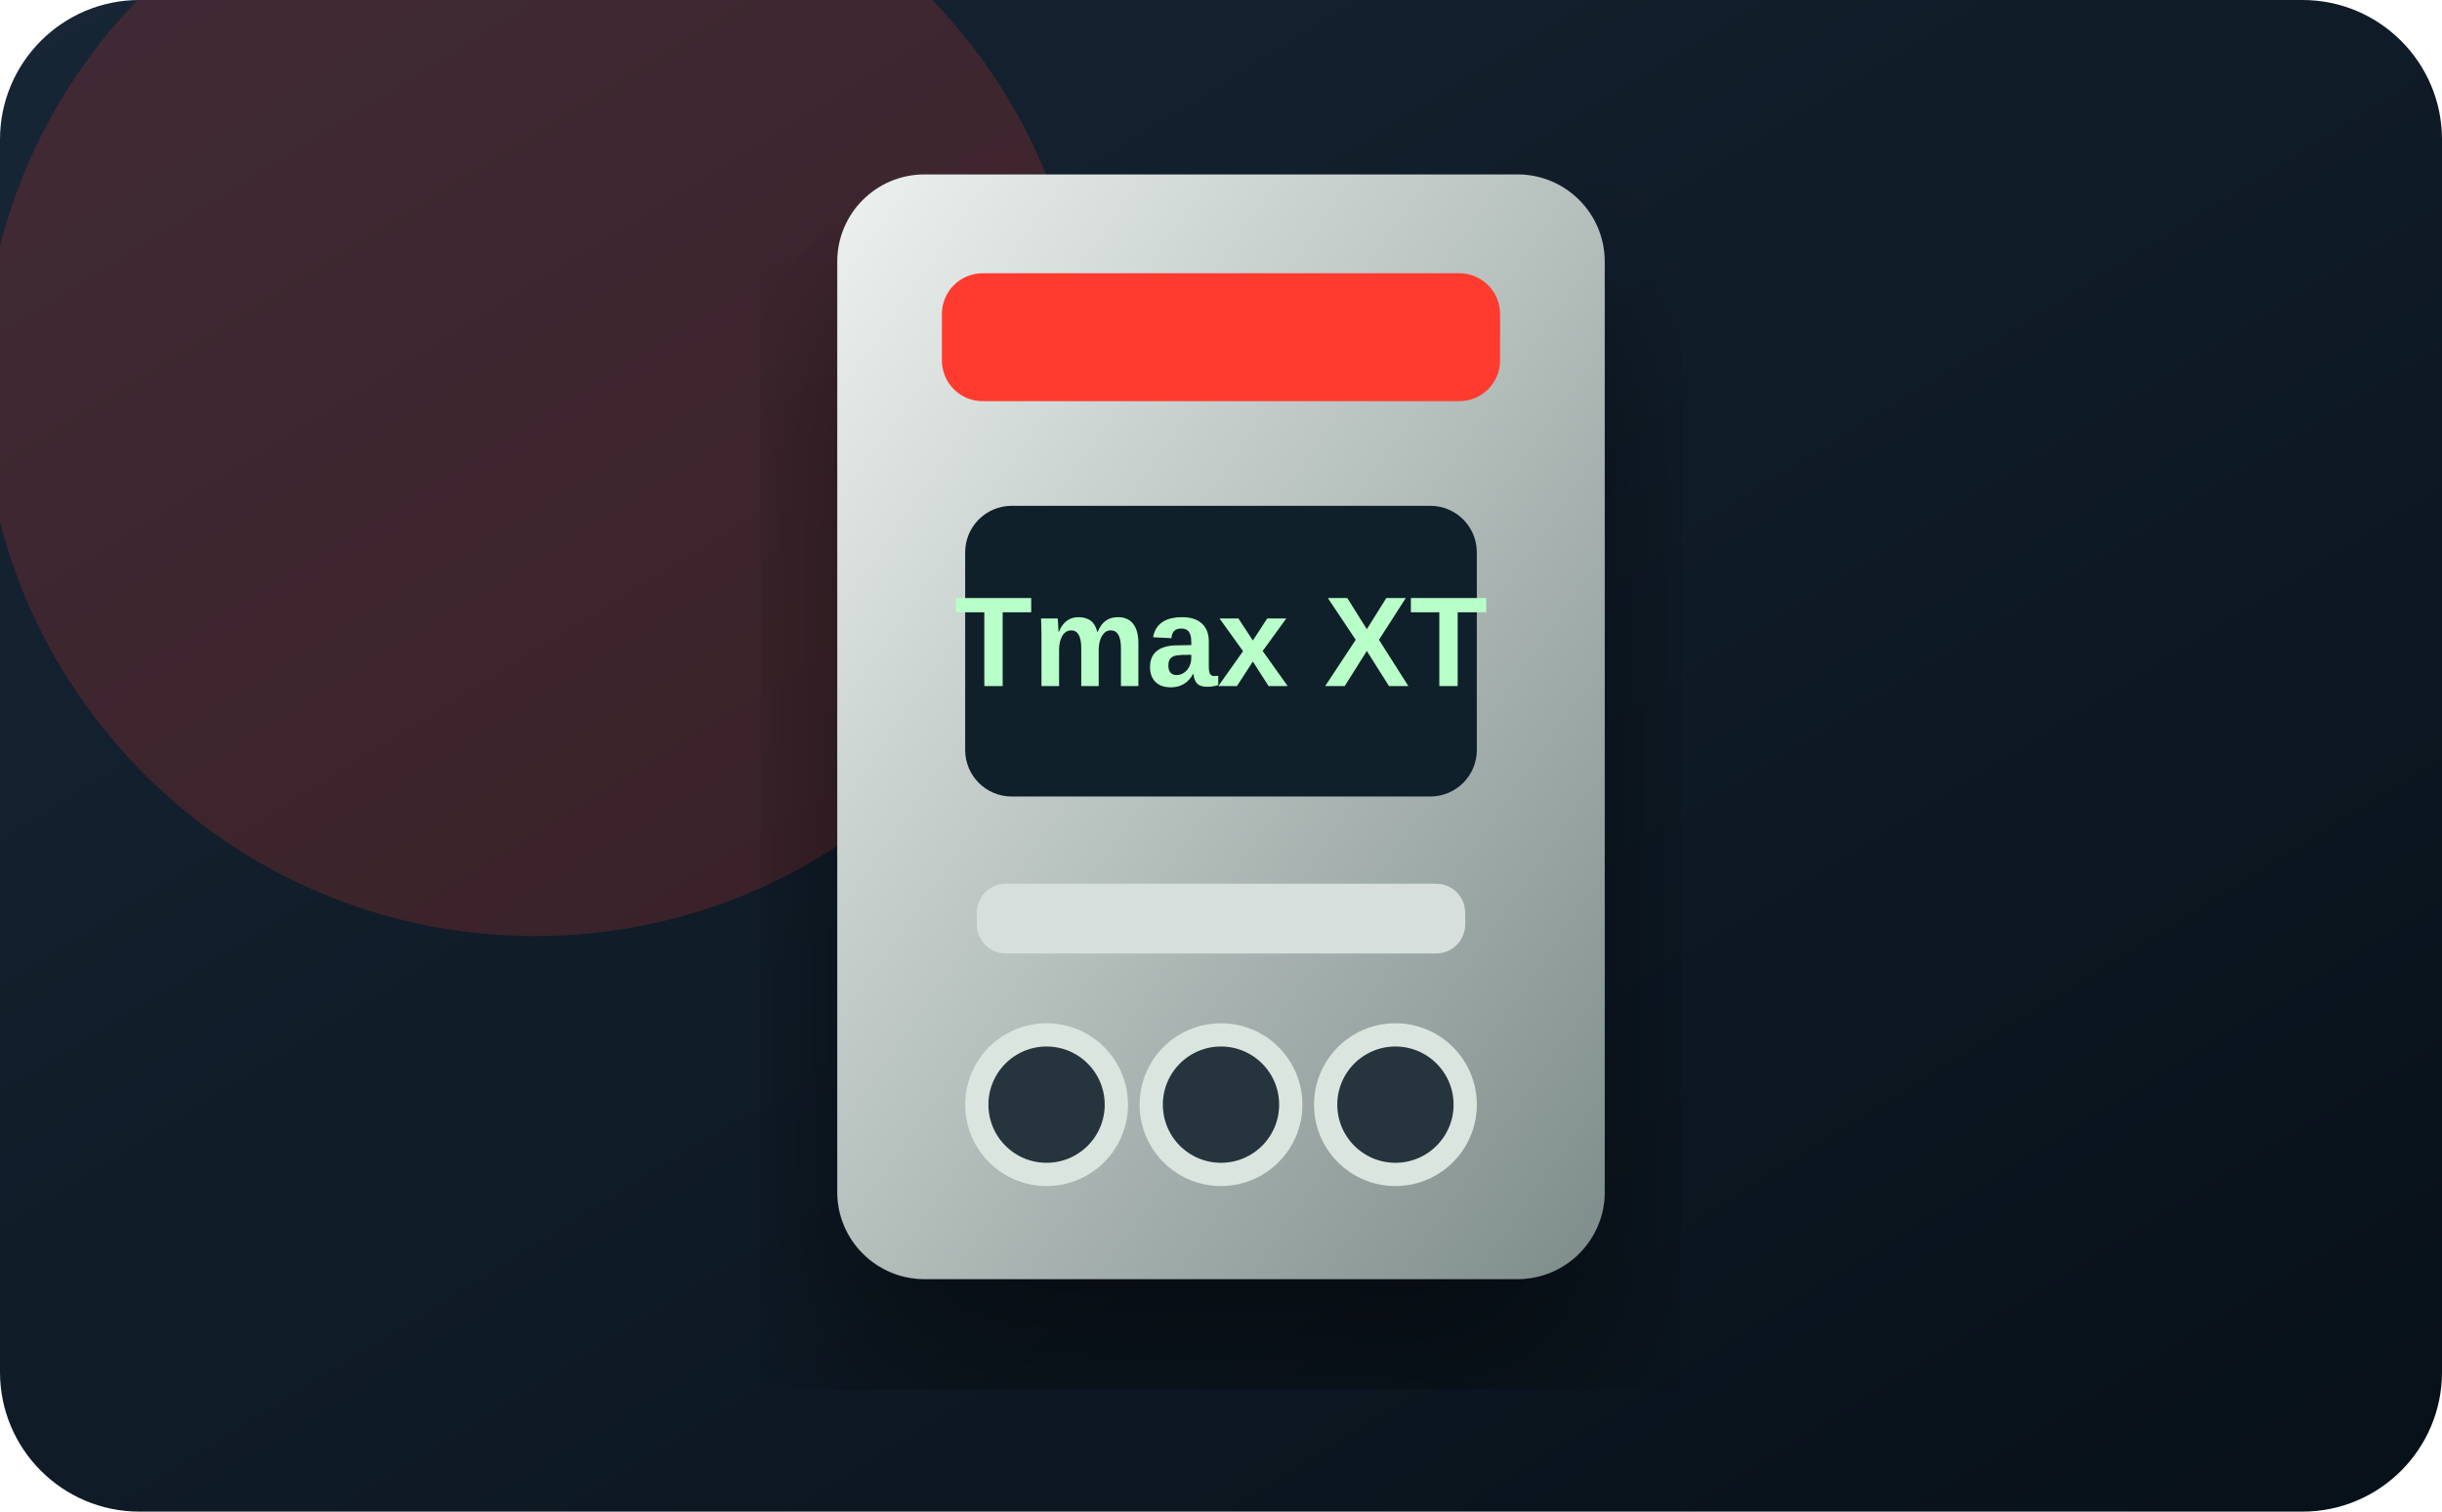
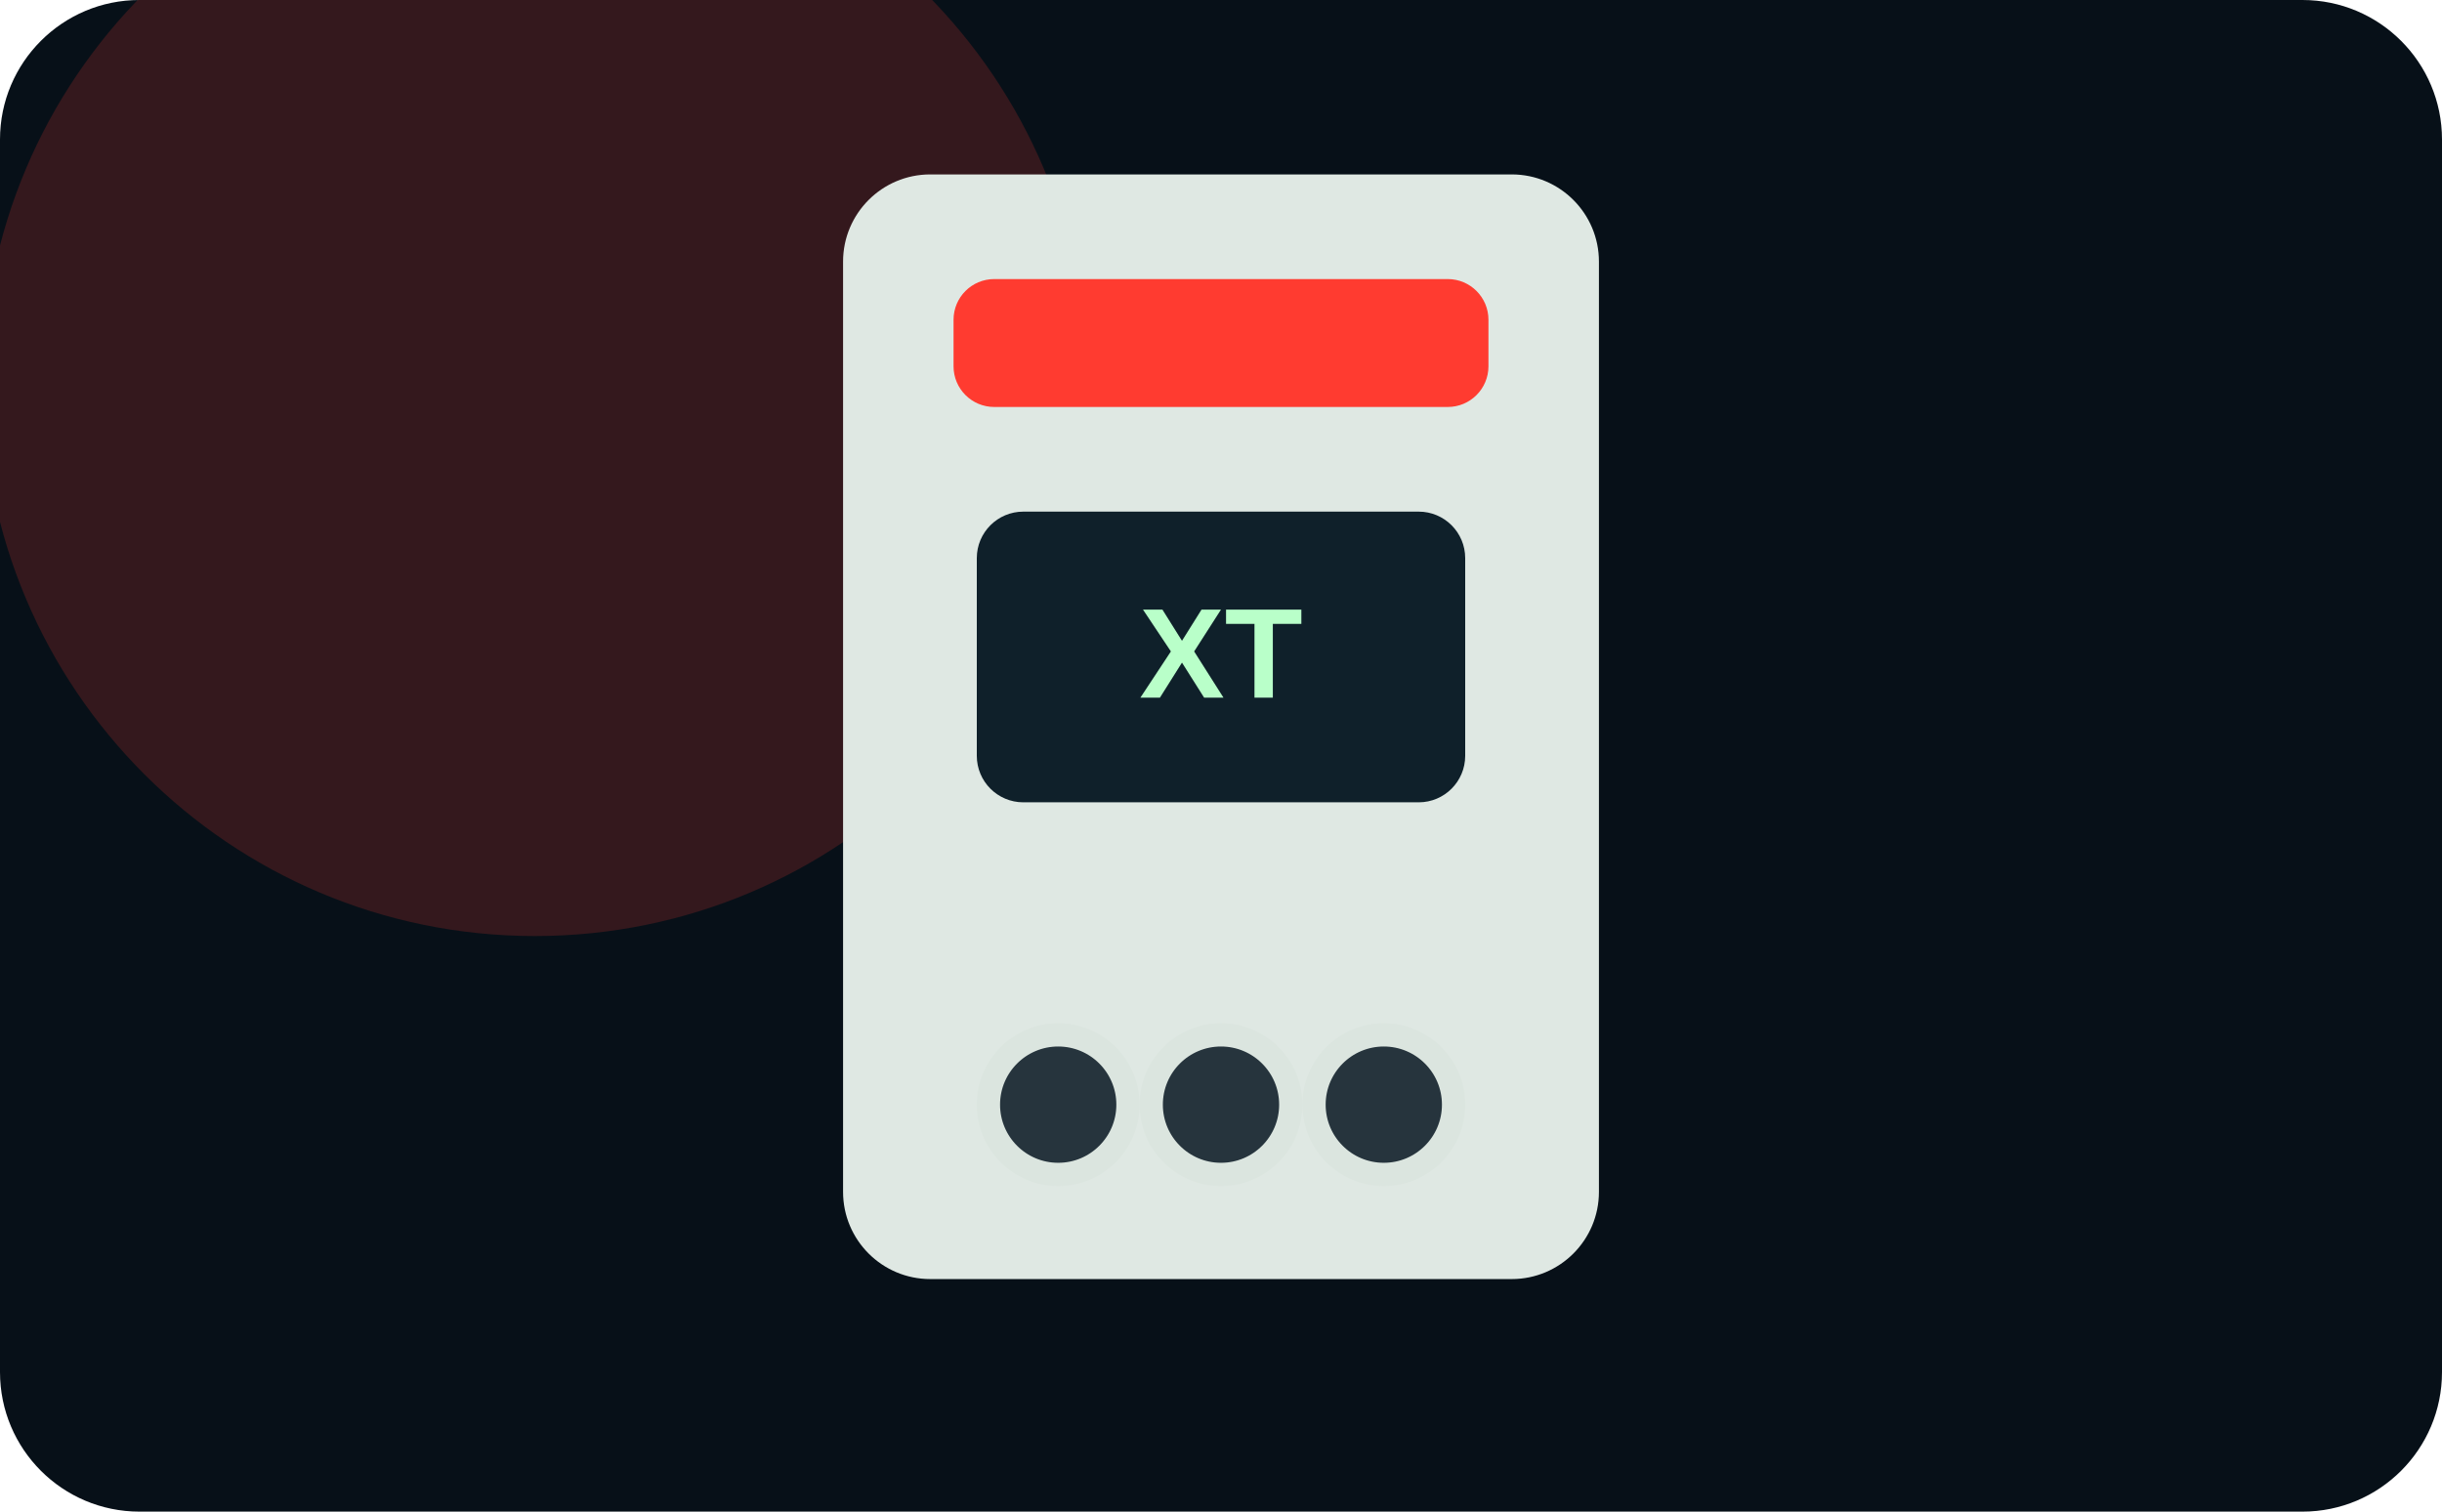
<svg xmlns="http://www.w3.org/2000/svg" width="420" height="260" viewBox="0 0 420 260">
-   <defs>
-     <linearGradient id="bg" x1="0" x2="1" y1="0" y2="1">
-       <stop offset="0" stop-color="#172635" />
-       <stop offset="1" stop-color="#071018" />
-     </linearGradient>
-     <linearGradient id="body" x1="0" x2="1" y1="0" y2="1">
-       <stop offset="0" stop-color="#edf2ef" />
-       <stop offset="1" stop-color="#7d8c8a" />
-     </linearGradient>
-     <filter id="shadow">
-       <feDropShadow dx="0" dy="20" stdDeviation="16" flood-color="#000" flood-opacity=".45" />
-     </filter>
-   </defs>
-   <rect width="420" height="260" rx="24" fill="url(#bg)" />
+   <rect width="420" height="260" rx="24" fill="#071018" />
  <circle cx="92" cy="66" r="95" fill="#ff3b30" opacity=".18" />
-   <rect x="144" y="30" width="132" height="190" rx="15" fill="url(#body)" filter="url(#shadow)" />
-   <rect x="162" y="47" width="96" height="22" rx="7" fill="#ff3b30" />
-   <rect x="166" y="87" width="88" height="50" rx="8" fill="#0f202a" />
-   <text x="210.0" y="118" fill="#b9ffc9" font-family="Arial" font-size="22" font-weight="700" text-anchor="middle">Tmax XT</text>
-   <rect x="168" y="152" width="84" height="12" rx="5" fill="#d7dfdc" />
-   <circle cx="180" cy="190" r="12" fill="#26343d" stroke="#dbe5df" stroke-width="4" />
-   <circle cx="210.0" cy="190" r="12" fill="#26343d" stroke="#dbe5df" stroke-width="4" />
-   <circle cx="240" cy="190" r="12" fill="#26343d" stroke="#dbe5df" stroke-width="4" />
+   <rect x="145" y="30" width="130" height="190" rx="15" fill="#dfe8e3" />
+   <rect x="164" y="48" width="92" height="22" rx="7" fill="#ff3b30" />
+   <rect x="168" y="88" width="84" height="50" rx="8" fill="#0f202a" />
+   <text x="210" y="120" fill="#b9ffc9" font-family="Arial" font-size="22" font-weight="700" text-anchor="middle">XT</text>
+   <circle cx="182" cy="190" r="12" fill="#26343d" stroke="#dbe5df" stroke-width="4" />
+   <circle cx="210" cy="190" r="12" fill="#26343d" stroke="#dbe5df" stroke-width="4" />
+   <circle cx="238" cy="190" r="12" fill="#26343d" stroke="#dbe5df" stroke-width="4" />
</svg>
